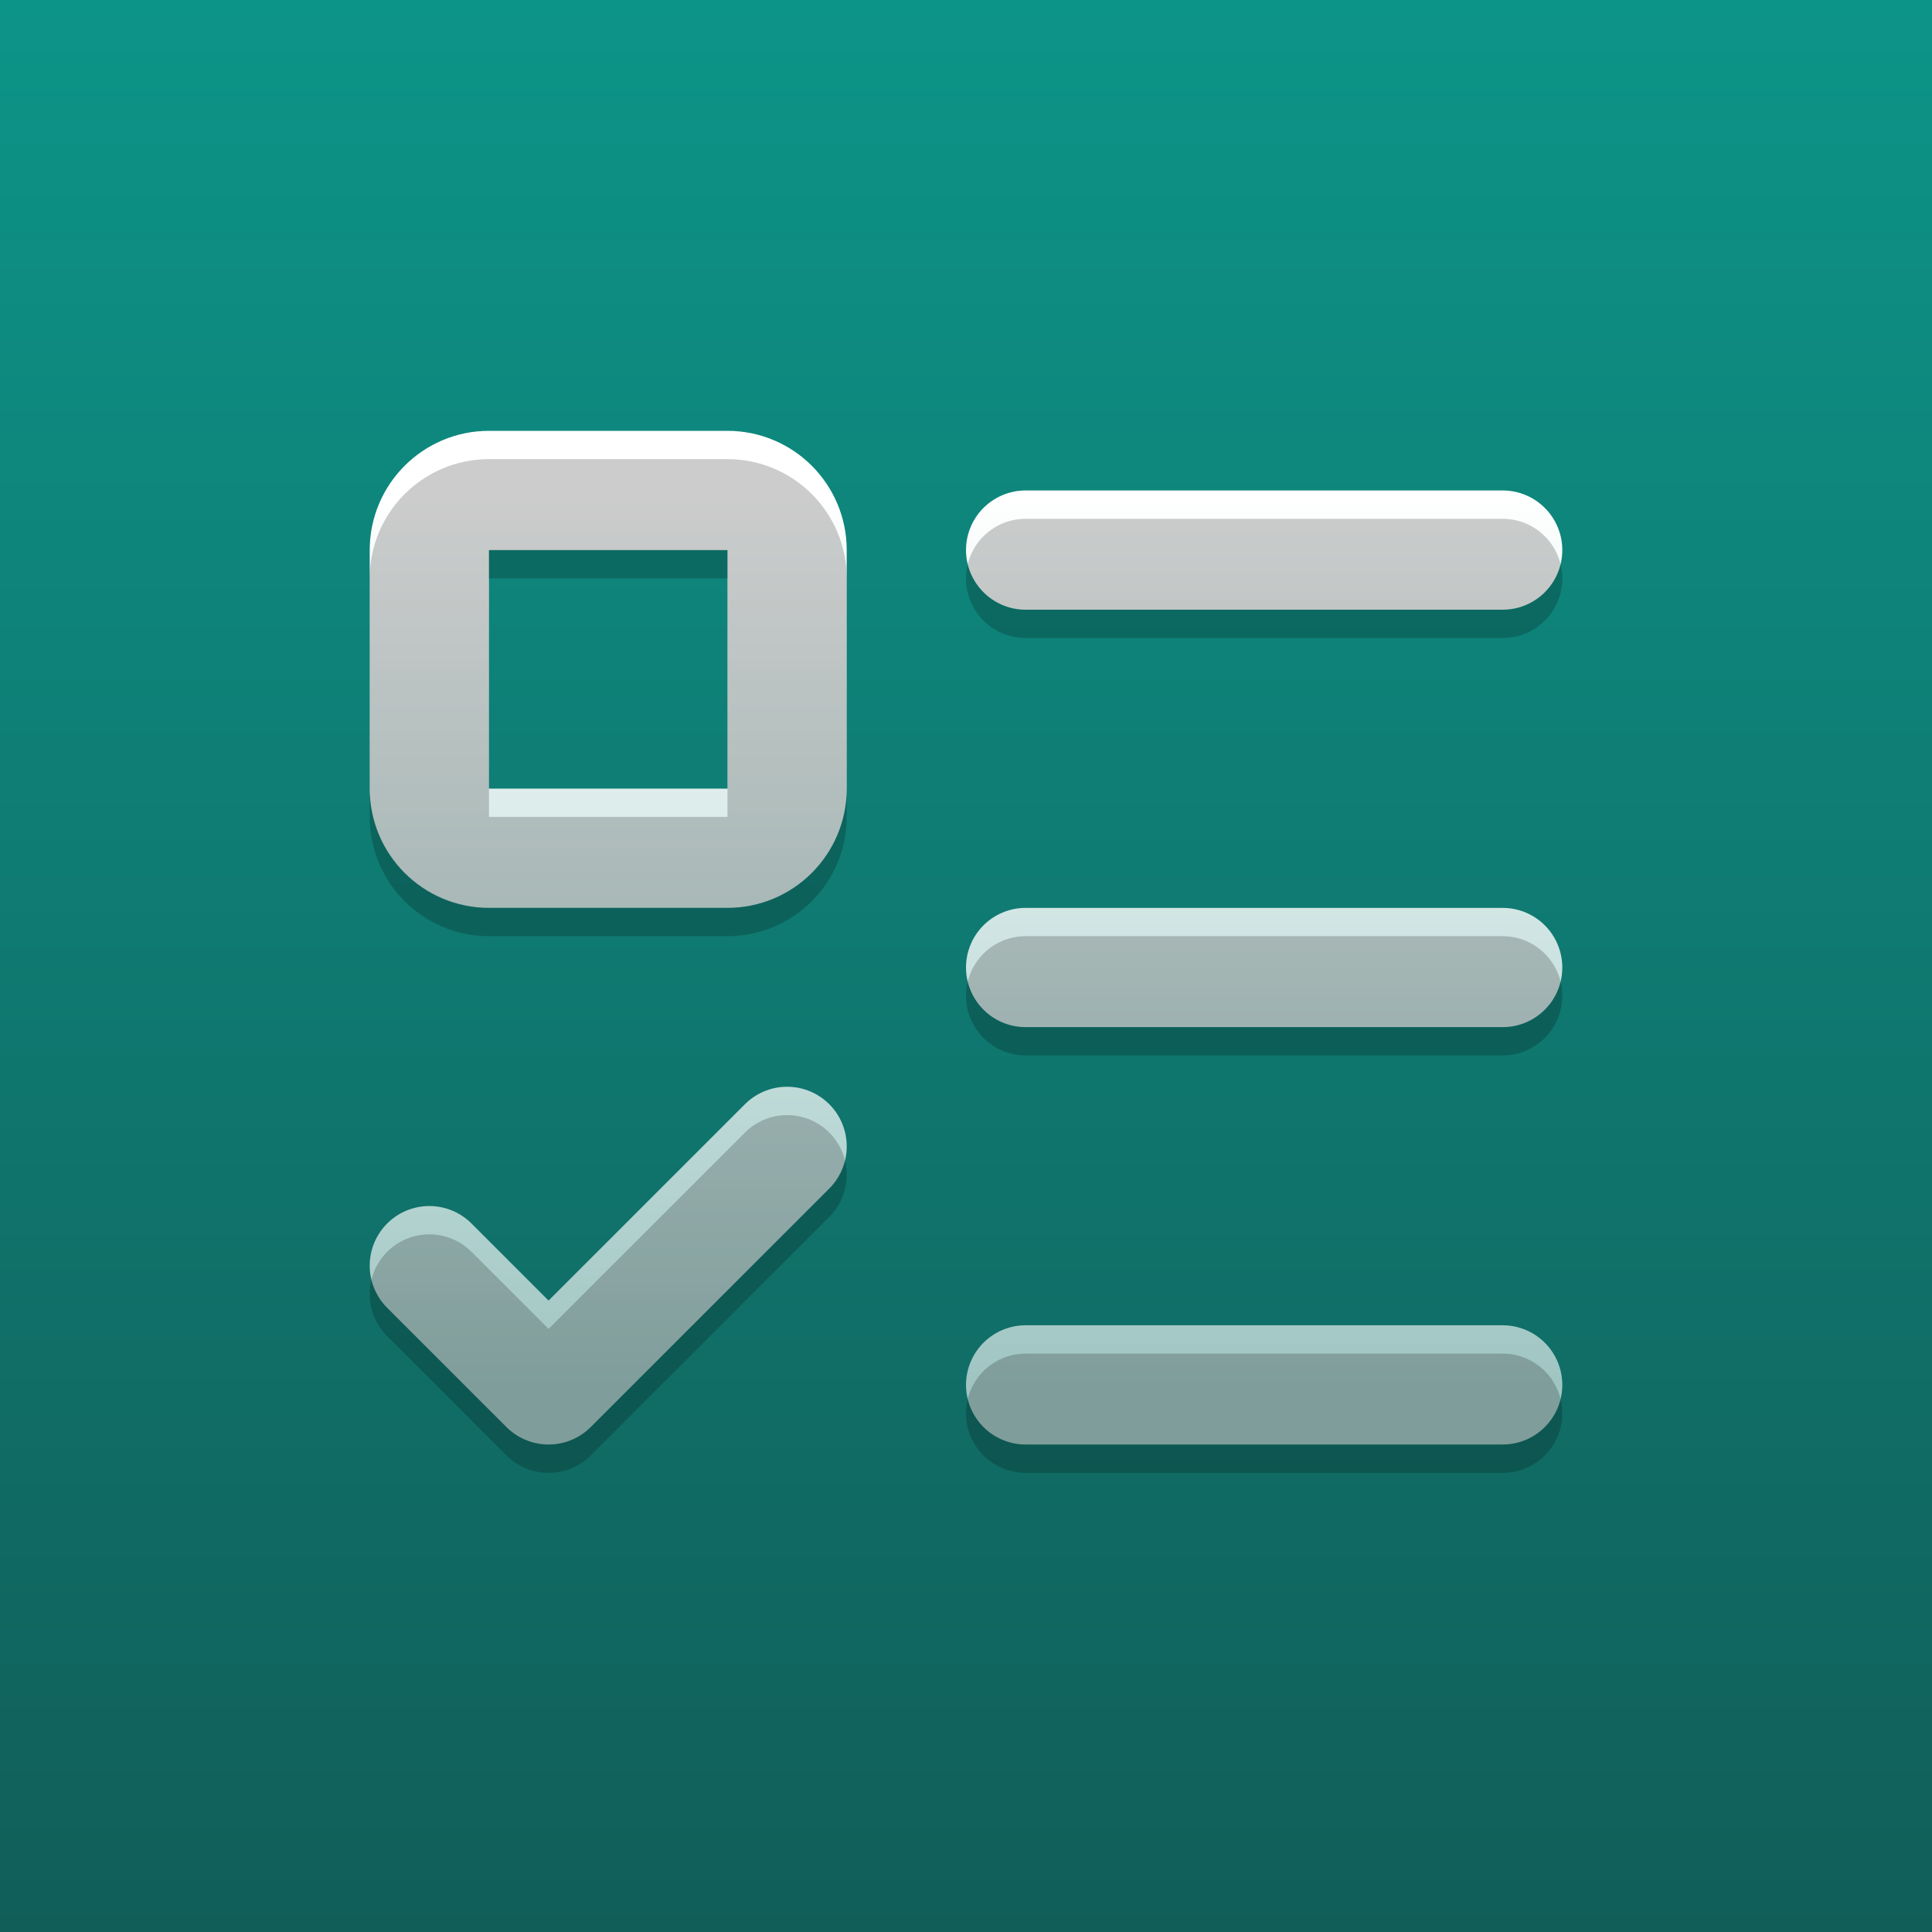
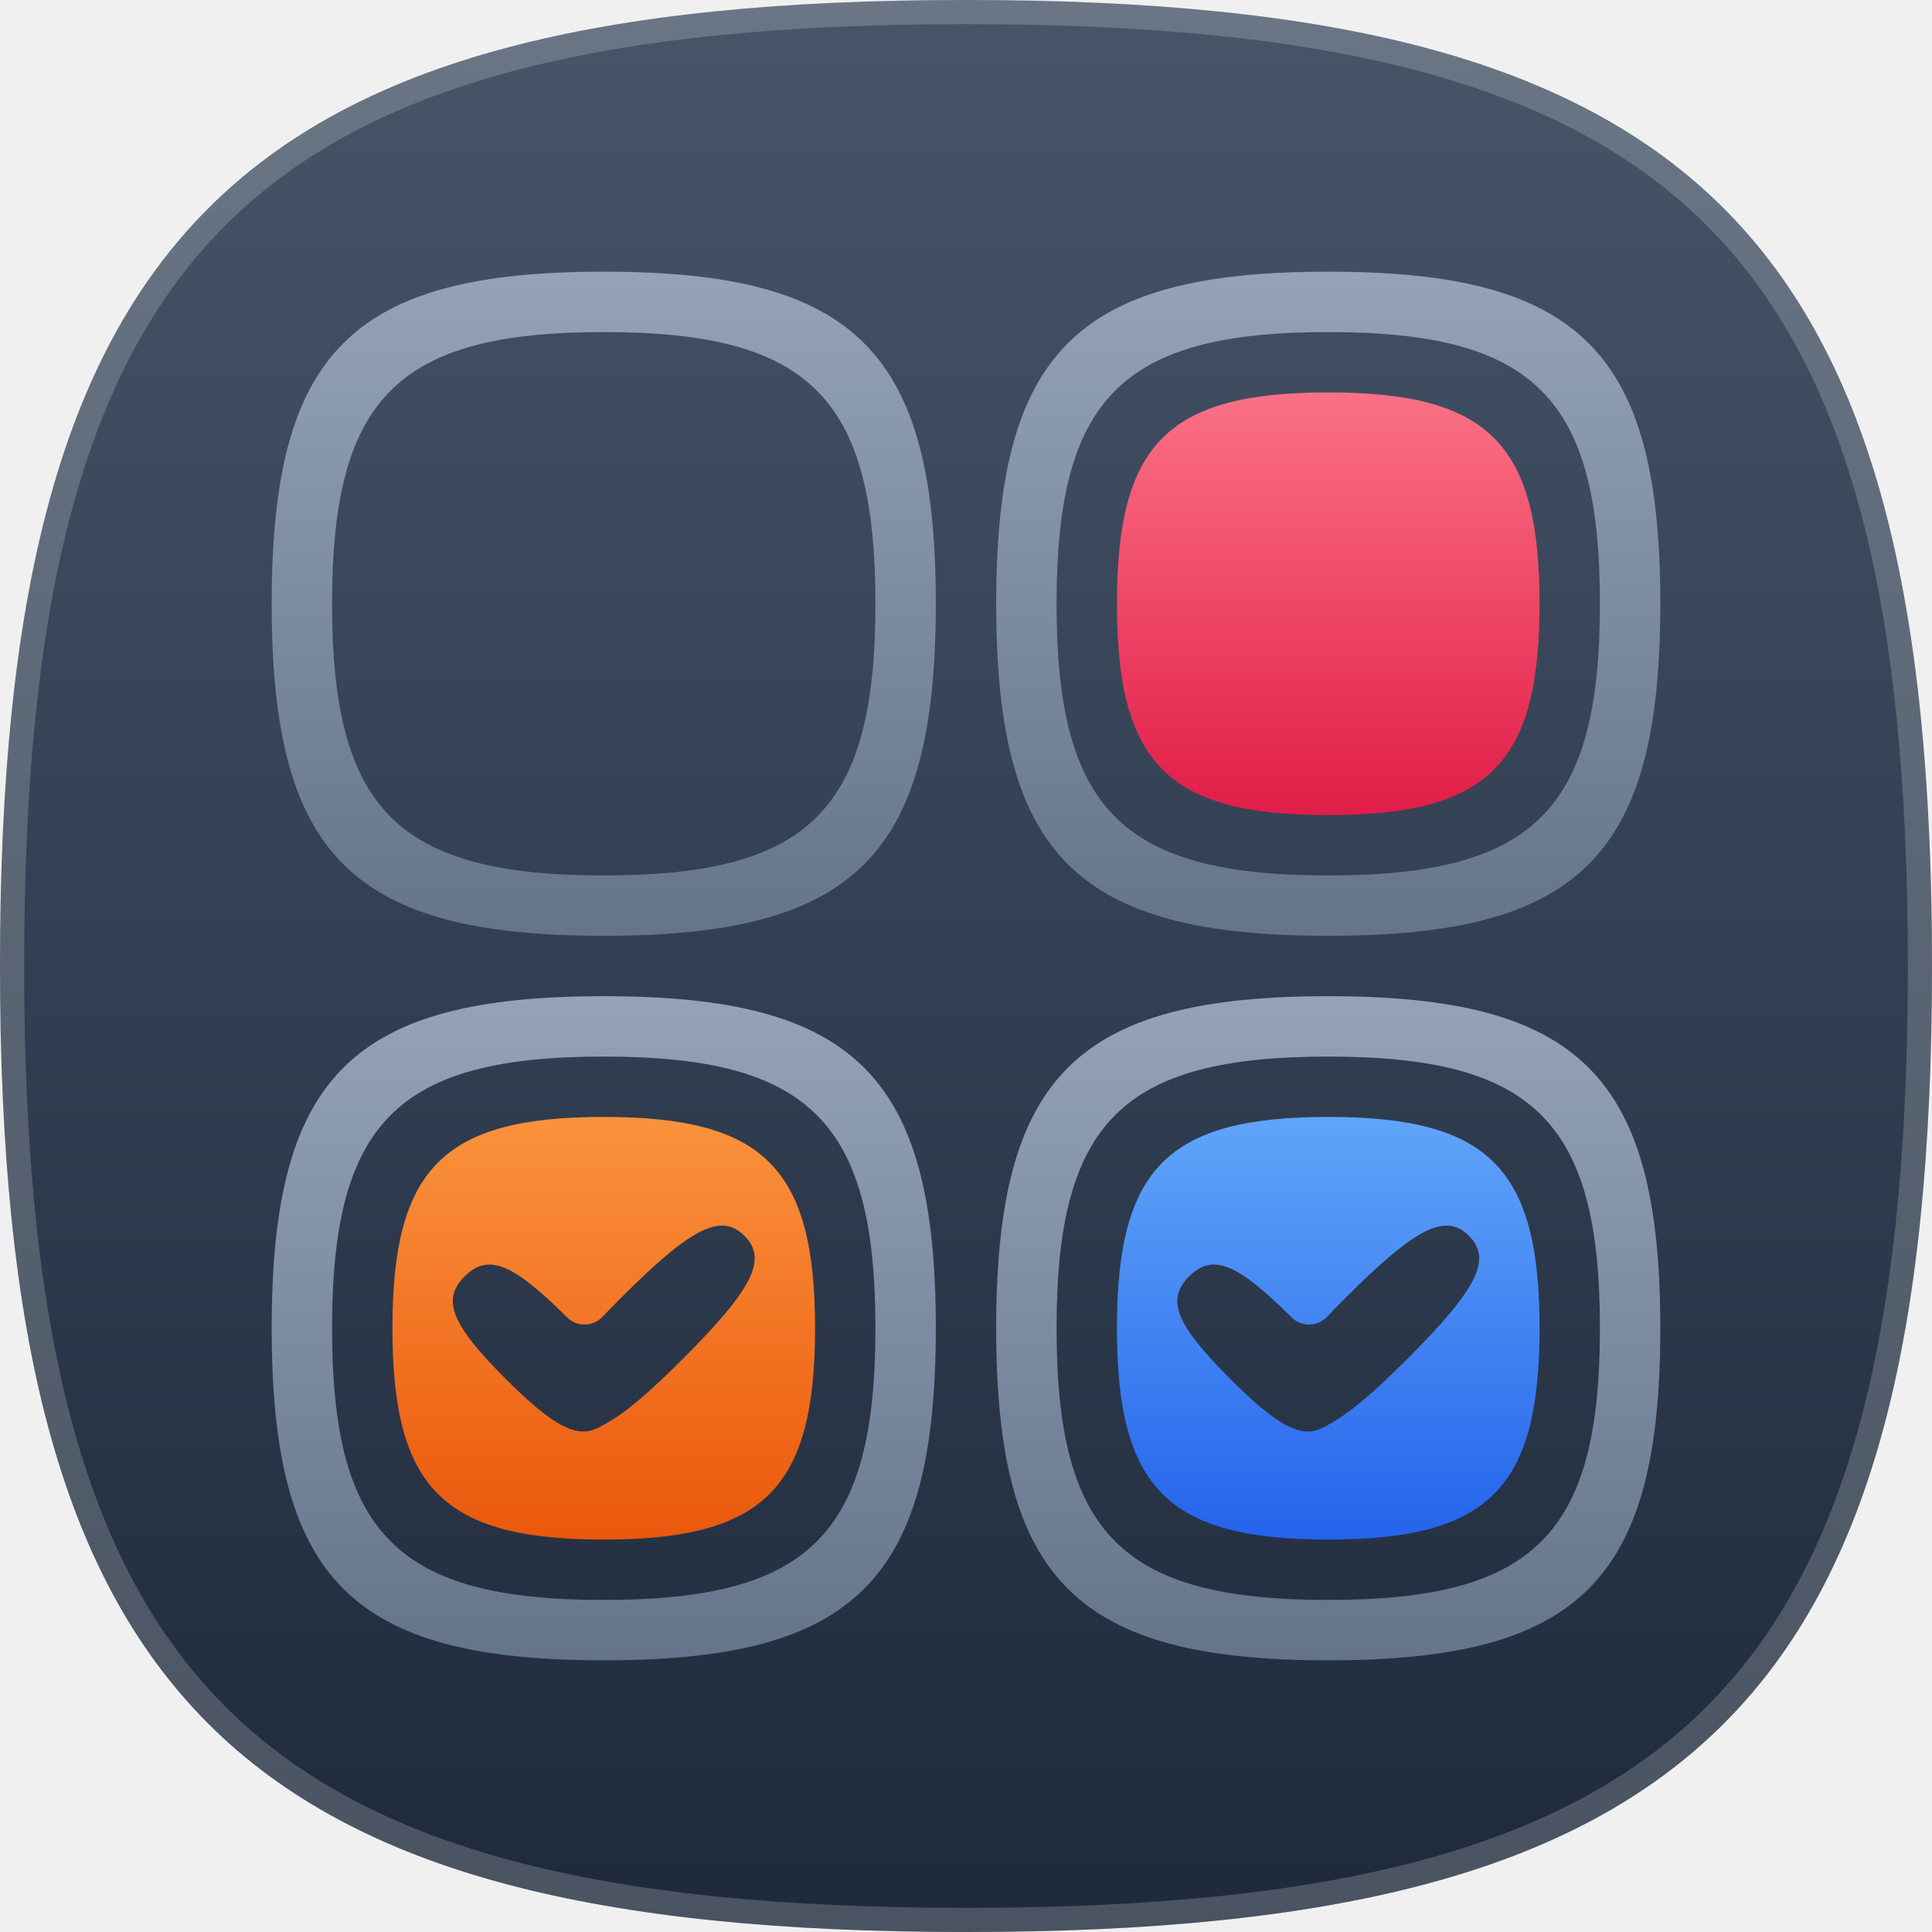
- <svg xmlns="http://www.w3.org/2000/svg" width="72" height="72" viewBox="0 0 72 72" fill="none">
-   <rect width="72" height="72" fill="url(#paint0_linear_125_37)" />
-   <path d="M38.222 20.5H56M38.222 36.056H56M38.222 51.611H56M16 47.167L20.444 51.611L29.333 42.722M27.111 18.278H18.222C16.995 18.278 16 19.273 16 20.5V29.389C16 30.616 16.995 31.611 18.222 31.611H27.111C28.338 31.611 29.333 30.616 29.333 29.389V20.5C29.333 19.273 28.338 18.278 27.111 18.278Z" stroke="url(#paint1_linear_125_37)" stroke-width="4.444" stroke-linecap="round" stroke-linejoin="round" />
-   <path d="M38.222 21.556H56M38.222 37.111H56M38.222 52.667H56M16 48.222L20.444 52.667L29.333 43.778M27.111 19.333H18.222C16.995 19.333 16 20.328 16 21.556V30.445C16 31.672 16.995 32.667 18.222 32.667H27.111C28.338 32.667 29.333 31.672 29.333 30.445V21.556C29.333 20.328 28.338 19.333 27.111 19.333Z" stroke="black" stroke-opacity="0.2" stroke-width="4.444" stroke-linecap="round" stroke-linejoin="round" />
+ <svg xmlns="http://www.w3.org/2000/svg" width="320" height="320" viewBox="0 0 320 320" fill="none">
+   <g clip-path="url(#clip0_711_11297)">
+     <path d="M160 0C281.326 0 320 38.674 320 160C320 281.326 281.326 320 160 320C38.674 320 0 281.326 0 160C0 38.674 38.674 0 160 0Z" fill="url(#paint0_linear_711_11297)" />
+     <path d="M160 2C220.573 2 259.85 11.683 284.083 35.917C308.317 60.15 318 99.427 318 160C318 220.573 308.317 259.85 284.083 284.083C259.85 308.317 220.573 318 160 318C99.427 318 60.15 308.317 35.917 284.083C11.683 259.85 2 220.573 2 160C2 99.427 11.683 60.15 35.917 35.917C60.15 11.683 99.427 2 160 2Z" stroke="#F8FAFC" stroke-opacity="0.2" stroke-width="4" />
+     <g clip-path="url(#clip1_711_11297)">
+       <path fill-rule="evenodd" clip-rule="evenodd" d="M155 220C155 178.294 141.706 165 100 165C58.294 165 45 178.294 45 220C45 261.706 58.294 275 100 275C141.706 275 155 261.706 155 220ZM145 220C145 185.877 134.123 175 100 175C65.877 175 55 185.877 55 220C55 254.123 65.877 265 100 265C134.123 265 145 254.123 145 220Z" fill="url(#paint1_linear_711_11297)" />
+       <path fill-rule="evenodd" clip-rule="evenodd" d="M135 220C135 193.46 126.54 185 100 185C73.46 185 65 193.46 65 220C65 246.54 73.46 255 100 255C126.54 255 135 246.54 135 220ZM123.305 204.694C127.162 208.552 124.703 213.47 113.131 225.042C107.878 230.295 103.996 233.67 100.962 235.429C100.847 235.496 100.732 235.563 100.617 235.631C99.717 236.158 98.805 236.692 97.801 236.953C94.579 237.788 90.571 235.198 83.739 228.365C74.738 219.365 73.099 215.266 76.956 211.409C80.814 207.551 84.912 209.191 93.913 218.191C95.531 219.81 98.207 219.776 99.784 218.117C100.754 217.096 101.811 216.015 102.957 214.868C114.529 203.296 119.447 200.837 123.305 204.694Z" fill="url(#paint2_linear_711_11297)" />
+       <path fill-rule="evenodd" clip-rule="evenodd" d="M275 220C275 178.294 261.706 165 220 165C178.294 165 165 178.294 165 220C165 261.706 178.294 275 220 275C261.706 275 275 261.706 275 220ZM265 220C265 185.877 254.123 175 220 175C185.877 175 175 185.877 175 220C175 254.123 185.877 265 220 265C254.123 265 265 254.123 265 220Z" fill="url(#paint3_linear_711_11297)" />
+       <path fill-rule="evenodd" clip-rule="evenodd" d="M255 220C255 193.46 246.54 185 220 185C193.46 185 185 193.46 185 220C185 246.54 193.46 255 220 255C246.54 255 255 246.54 255 220ZM243.305 204.694C247.162 208.552 244.703 213.47 233.131 225.042C227.878 230.295 223.996 233.67 220.962 235.429C220.847 235.496 220.732 235.563 220.617 235.631C219.717 236.158 218.805 236.692 217.801 236.953C214.579 237.788 210.571 235.198 203.739 228.365C194.738 219.365 193.099 215.266 196.956 211.409C200.814 207.551 204.912 209.191 213.913 218.191C215.531 219.81 218.207 219.776 219.783 218.117C220.754 217.096 221.811 216.015 222.957 214.868C234.529 203.296 239.447 200.837 243.305 204.694Z" fill="url(#paint4_linear_711_11297)" />
+       <path fill-rule="evenodd" clip-rule="evenodd" d="M155 100C155 58.294 141.706 45 100 45C58.294 45 45 58.294 45 100C45 141.706 58.294 155 100 155C141.706 155 155 141.706 155 100ZM145 100C145 65.877 134.123 55 100 55C65.877 55 55 65.877 55 100C55 134.123 65.877 145 100 145C134.123 145 145 134.123 145 100Z" fill="url(#paint5_linear_711_11297)" />
+       <path fill-rule="evenodd" clip-rule="evenodd" d="M275 100C275 58.294 261.706 45 220 45C178.294 45 165 58.294 165 100C165 141.706 178.294 155 220 155C261.706 155 275 141.706 275 100ZM265 100C265 65.877 254.123 55 220 55C185.877 55 175 65.877 175 100C175 134.123 185.877 145 220 145C254.123 145 265 134.123 265 100Z" fill="url(#paint6_linear_711_11297)" />
+       <path d="M220 65C246.54 65 255 73.46 255 100C255 126.54 246.54 135 220 135C193.46 135 185 126.54 185 100C185 73.46 193.46 65 220 65Z" fill="url(#paint7_linear_711_11297)" />
+     </g>
+   </g>
  <defs>
-     <linearGradient id="paint0_linear_125_37" x1="36" y1="0" x2="36" y2="72" gradientUnits="userSpaceOnUse">
-       <stop stop-color="#0D9488" />
-       <stop offset="1" stop-color="#115E59" />
+     <linearGradient id="paint0_linear_711_11297" x1="160" y1="0" x2="160" y2="320" gradientUnits="userSpaceOnUse">
+       <stop stop-color="#475569" />
+       <stop offset="1" stop-color="#1E293B" />
    </linearGradient>
-     <linearGradient id="paint1_linear_125_37" x1="36" y1="18.278" x2="36" y2="51.611" gradientUnits="userSpaceOnUse">
-       <stop stop-color="white" />
-       <stop offset="1" stop-color="white" stop-opacity="0.6" />
+     <linearGradient id="paint1_linear_711_11297" x1="100" y1="165" x2="100" y2="275" gradientUnits="userSpaceOnUse">
+       <stop stop-color="#94A3B8" />
+       <stop offset="1" stop-color="#64748B" />
    </linearGradient>
+     <linearGradient id="paint2_linear_711_11297" x1="100" y1="185" x2="100" y2="255" gradientUnits="userSpaceOnUse">
+       <stop stop-color="#FB923C" />
+       <stop offset="1" stop-color="#EA580C" />
+     </linearGradient>
+     <linearGradient id="paint3_linear_711_11297" x1="220" y1="165" x2="220" y2="275" gradientUnits="userSpaceOnUse">
+       <stop stop-color="#94A3B8" />
+       <stop offset="1" stop-color="#64748B" />
+     </linearGradient>
+     <linearGradient id="paint4_linear_711_11297" x1="220" y1="185" x2="220" y2="255" gradientUnits="userSpaceOnUse">
+       <stop stop-color="#60A5FA" />
+       <stop offset="1" stop-color="#2563EB" />
+     </linearGradient>
+     <linearGradient id="paint5_linear_711_11297" x1="100" y1="45" x2="100" y2="155" gradientUnits="userSpaceOnUse">
+       <stop stop-color="#94A3B8" />
+       <stop offset="1" stop-color="#64748B" />
+     </linearGradient>
+     <linearGradient id="paint6_linear_711_11297" x1="220" y1="45" x2="220" y2="155" gradientUnits="userSpaceOnUse">
+       <stop stop-color="#94A3B8" />
+       <stop offset="1" stop-color="#64748B" />
+     </linearGradient>
+     <linearGradient id="paint7_linear_711_11297" x1="220" y1="65" x2="220" y2="135" gradientUnits="userSpaceOnUse">
+       <stop stop-color="#FB7185" />
+       <stop offset="1" stop-color="#E11D48" />
+     </linearGradient>
+     <clipPath id="clip0_711_11297">
+       <rect width="320" height="320" fill="white" />
+     </clipPath>
+     <clipPath id="clip1_711_11297">
+       <rect width="240" height="240" fill="white" transform="translate(40 40)" />
+     </clipPath>
  </defs>
</svg>
